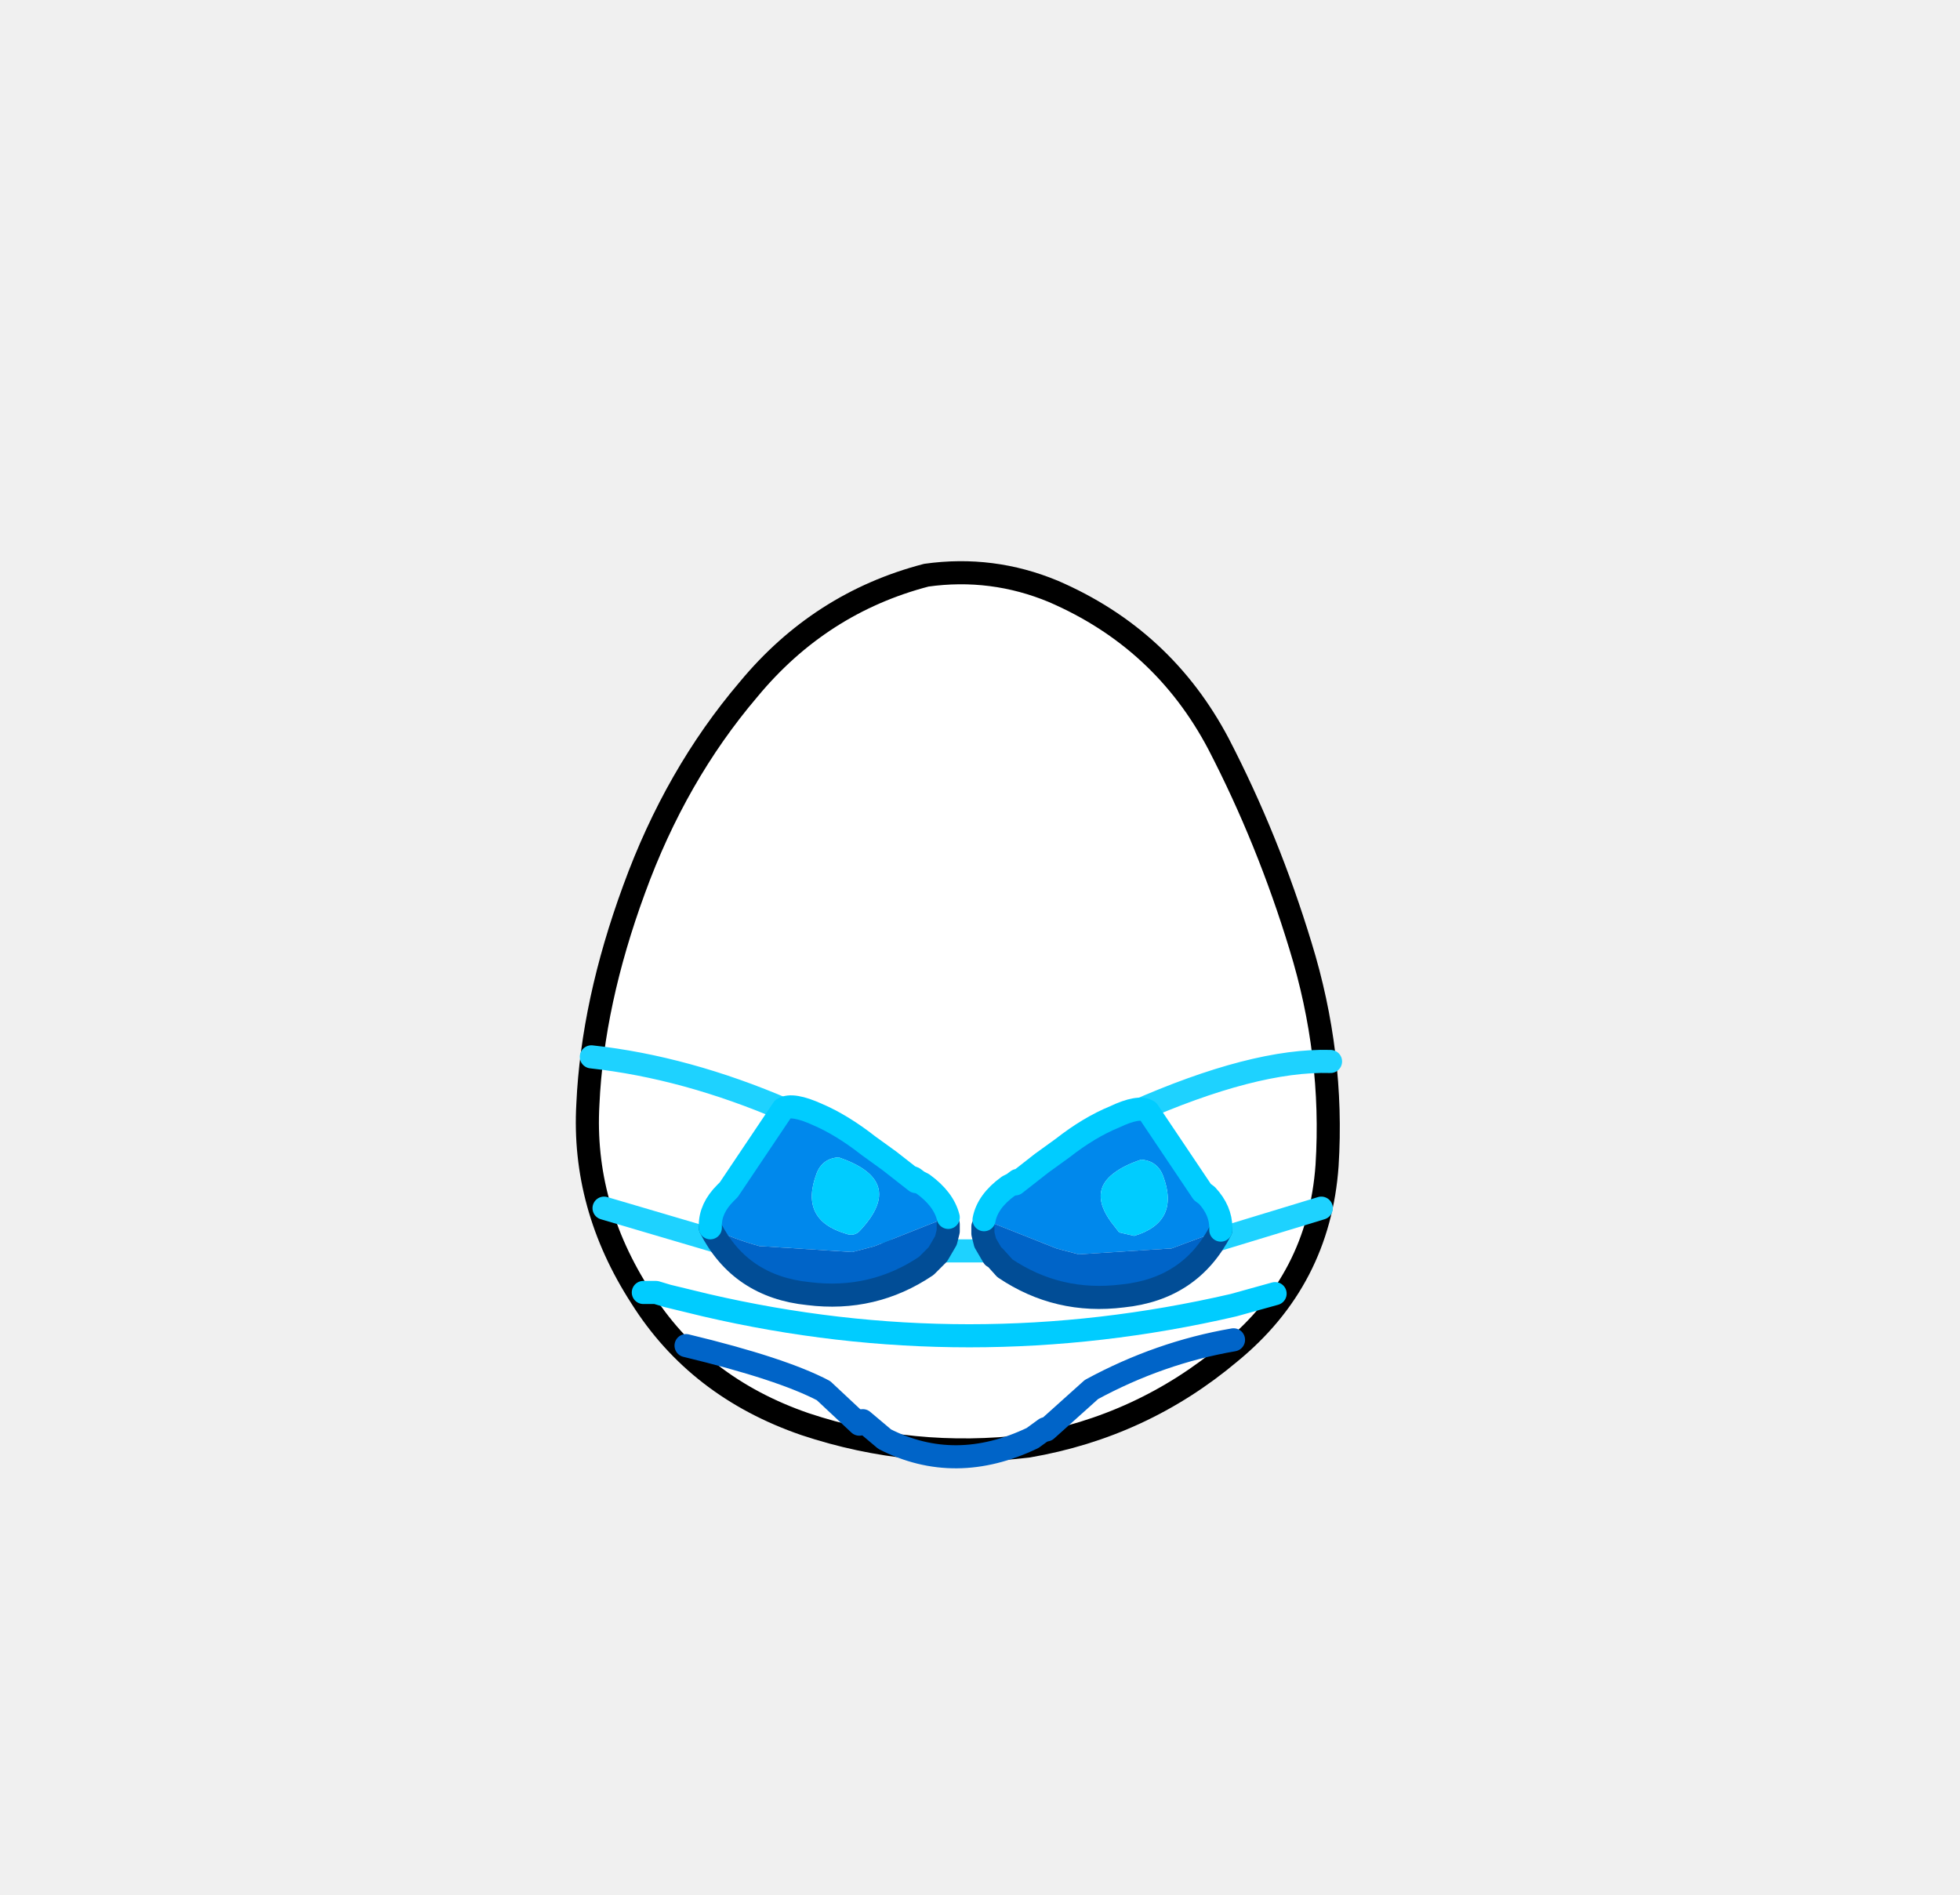
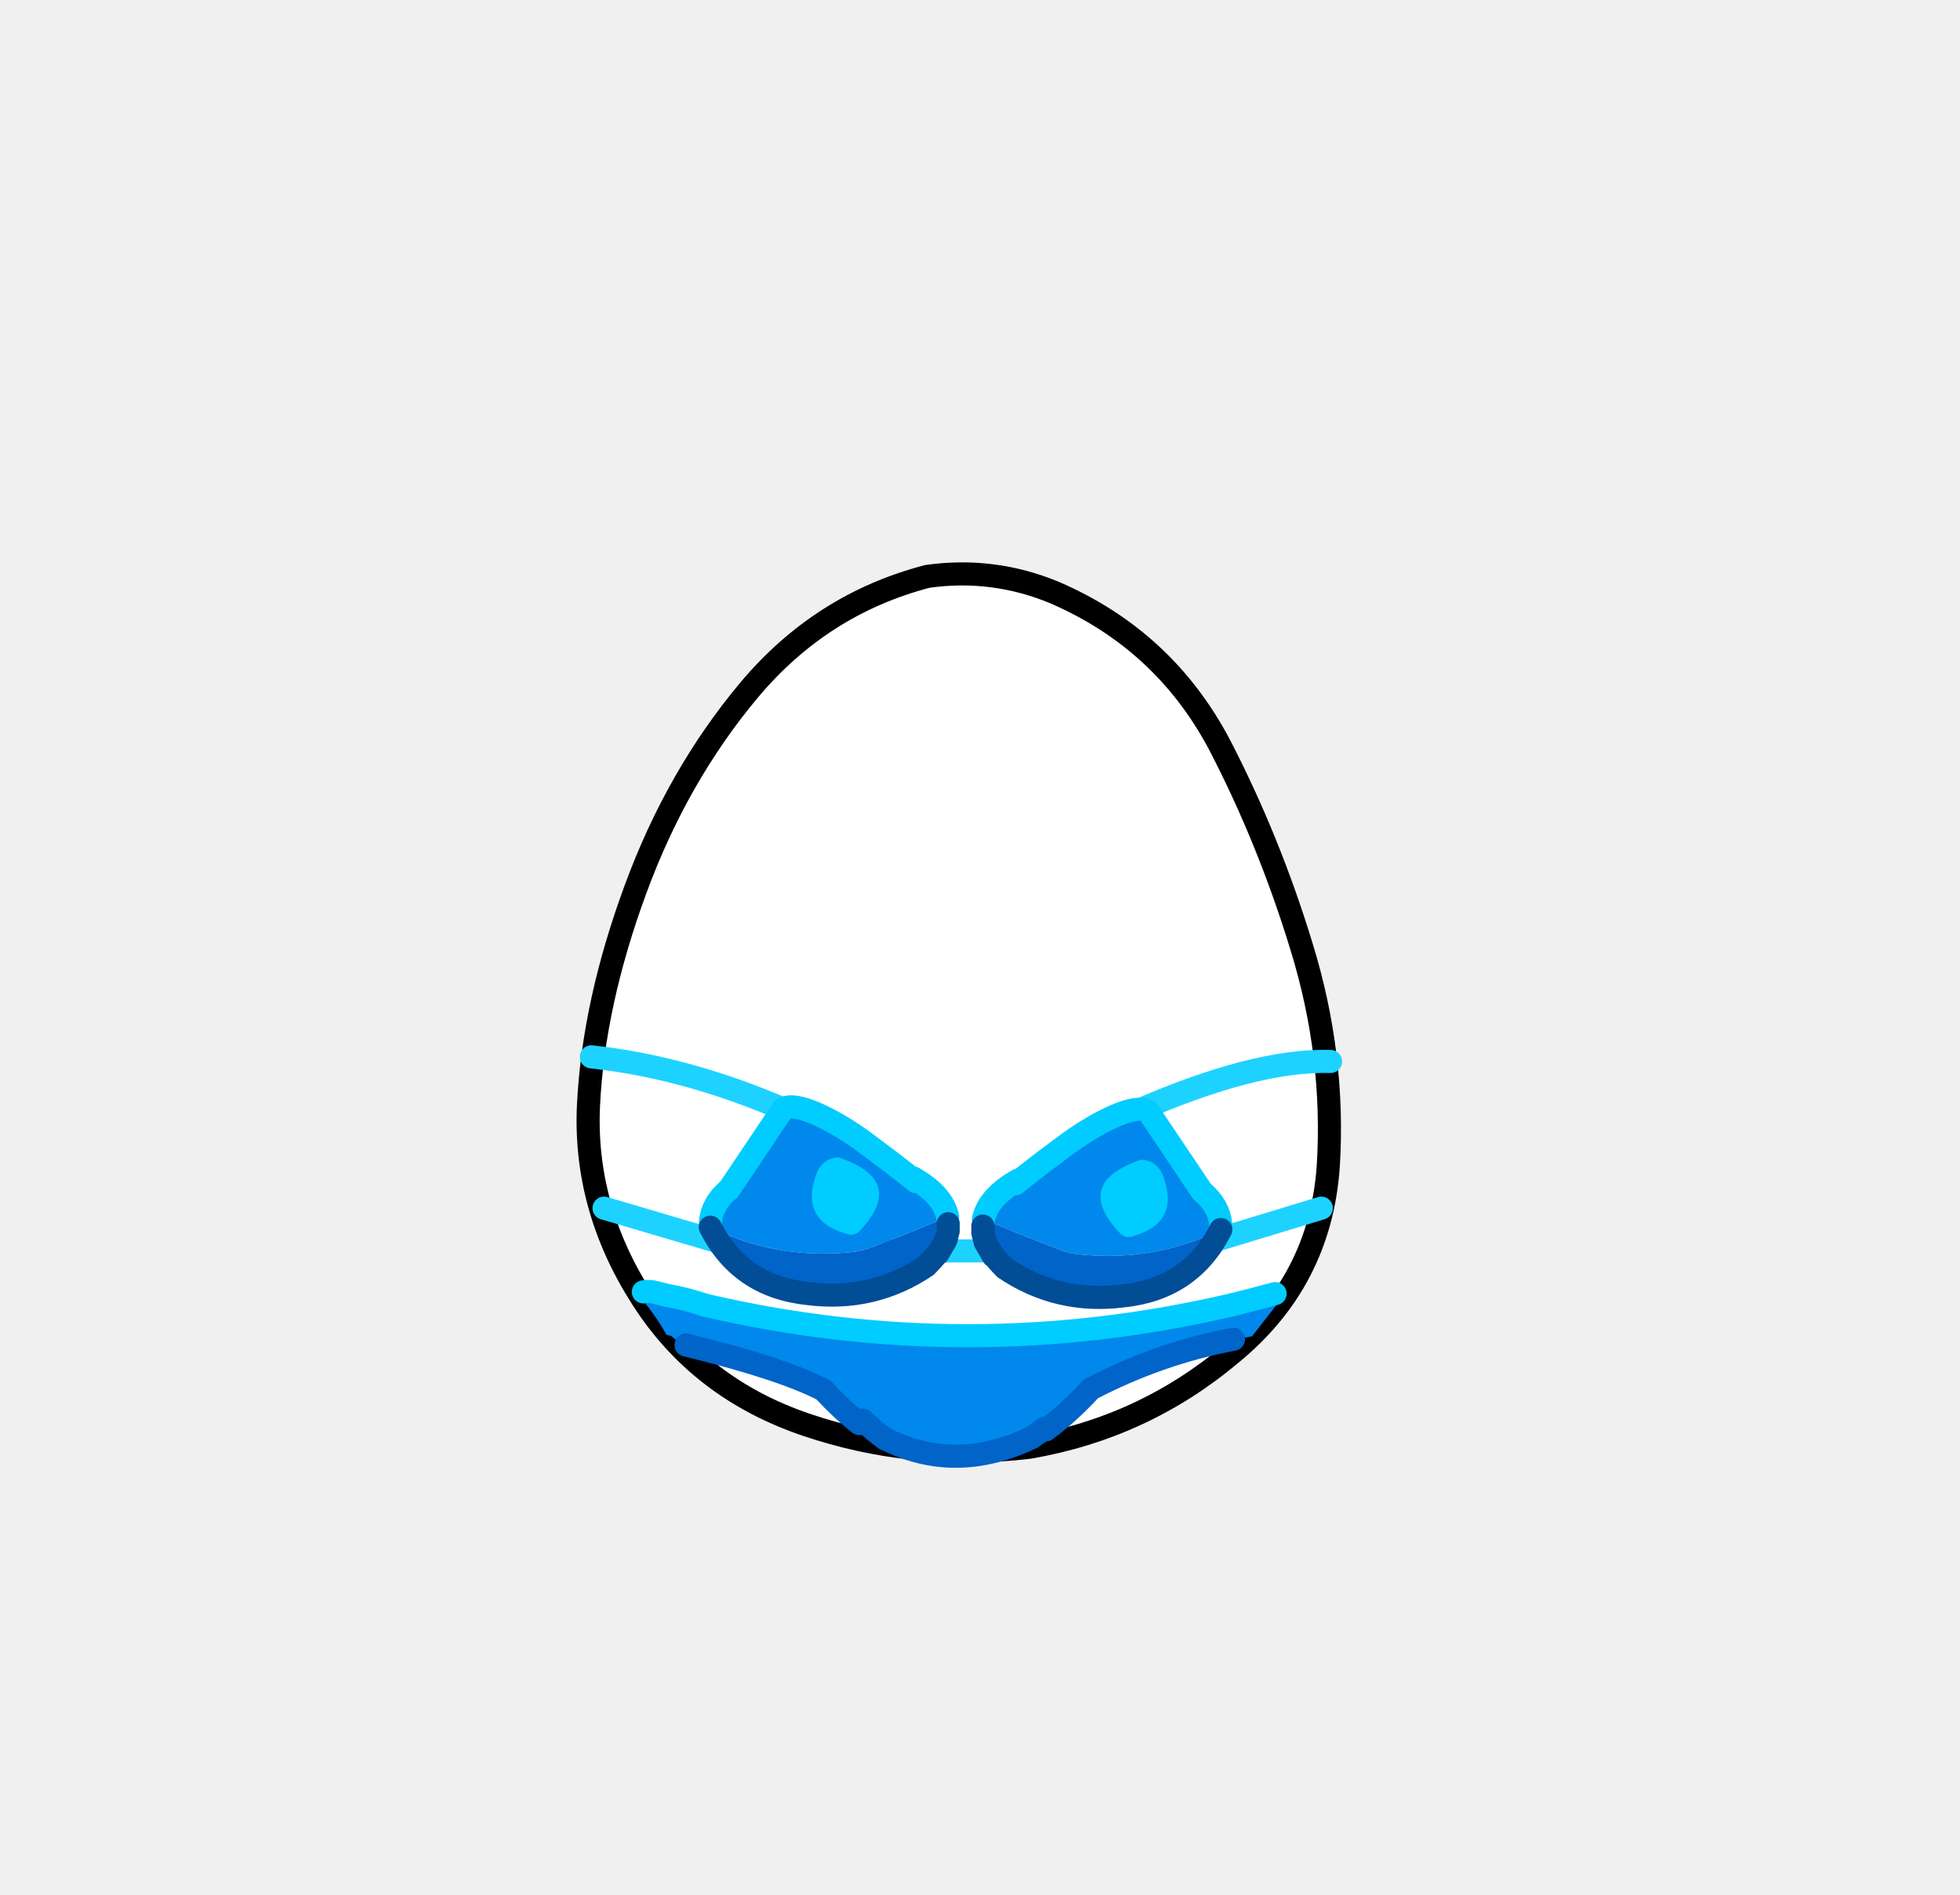
- <svg xmlns="http://www.w3.org/2000/svg" xmlns:xlink="http://www.w3.org/1999/xlink" height="82" width="84.85">
-   <g transform="translate(37.4 42.25)">
-     <use height="38" transform="translate(-11.95 -17.45)" width="32.05" xlink:href="#a" />
-     <use height="38.95" transform="translate(-12.45 -17.95)" width="33.05" xlink:href="#b" />
-     <use height="18.3" transform="translate(-12.3 3)" width="33" xlink:href="#c" />
-   </g>
-   <defs>
+ <svg xmlns="http://www.w3.org/2000/svg" xmlns:xlink="http://www.w3.org/1999/xlink" height="82" width="84.85" version="1.1" id="svg12914">
+   <defs id="defs12912">
    <path d="M27.35 7.4q2.15 4.15 3.55 8.75 1.45 4.7 1.15 9.5-.35 4.95-4.2 8.1-3.8 3.2-8.75 4.05l-2.6.2q-3.6 0-7.05-1.15-4.65-1.6-7.1-5.5Q-.2 27.4.05 23q.2-4.4 2-9.3Q3.85 8.75 7 5.05 10.1 1.3 14.7.1l1.8-.1q1.9.05 3.7.8 4.75 2.05 7.15 6.6" fill="#fff" fill-rule="evenodd" transform="translate(-.05)" id="d" />
    <path d="M27.35 7.4Q24.95 2.85 20.2.8 17.55-.3 14.7.1 10.1 1.3 7 5.05q-3.15 3.7-4.95 8.65-1.8 4.9-2 9.3-.25 4.4 2.3 8.35 2.45 3.9 7.1 5.5 4.65 1.55 9.65.95 4.95-.85 8.75-4.05 3.85-3.15 4.2-8.1.3-4.8-1.15-9.5-1.4-4.6-3.55-8.75Z" fill="none" stroke="#000" stroke-linecap="round" stroke-linejoin="round" transform="translate(.45 .5)" id="e" />
    <use height="38" width="32.05" xlink:href="#d" id="a" />
    <use height="38.95" width="33.05" xlink:href="#e" id="b" />
    <g id="c">
-       <path d="M7.3 20q-3.4 2.2-6.4.05Q3.95 21.6 7.3 20" fill="#0088ec" fill-rule="evenodd" transform="translate(12.3 -3)" />
-       <path d="m-3.45 17.1-.05-.1.05.05v.05m14.45.15-.05-.05H11v.05" fill="#8e9ad7" fill-rule="evenodd" transform="translate(12.3 -3)" />
-       <path d="m15.2 11.45 4.6-1.4M11.7 5.9q5.2-2.3 8.5-2.2m-26.7 7.75-4.75-1.4M-3.4 5.8q-4.3-1.85-8.4-2.3" fill="none" stroke="#1ed2ff" stroke-linecap="round" stroke-linejoin="round" transform="translate(12.3 -3)" />
-       <path d="M7.3 20q-3.35 1.6-6.4.05l-.95-.8M7.3 20l.55-.4" fill="none" stroke="#0064c8" stroke-linecap="round" stroke-linejoin="round" transform="translate(12.3 -3)" />
-       <path d="m16 14.25 1.8-.5m-27.35-.05h.05m0 0h.5l.5.15 1.65.4q11.4 2.65 22.85 0" fill="none" stroke="#0cf" stroke-linecap="round" stroke-linejoin="round" transform="translate(12.3 -3)" />
-       <path d="M7.2 11.9H1.15" fill="none" stroke="#1ed2ff" stroke-linecap="round" stroke-linejoin="round" transform="translate(12.3 -3)" />
-       <path d="M3.65 10.45v.3l-.05-.3h.05" fill="#f90000" fill-rule="evenodd" transform="translate(12.3 -3)" />
-       <path d="M-6.65 10.9v-.1q0-.75.65-1.4l.15-.15 2.35-3.5Q-3.1 5.5-2 6q1.05.45 2.2 1.35l.9.65 1.15.9q-.3-.25-.1-.15l.2.15.2.1q.9.65 1.1 1.45H3.6L.45 11.7l-.95.25-3.9-.25h-.1q-1.1-.3-2.15-.8m5.85.25q.4.15.65-.15 2-2.15-.95-3.15-.7.05-.95.7-.75 2 1.25 2.6" fill="#0088ec" fill-rule="evenodd" transform="translate(12.3 -3)" />
-       <path d="M3.65 10.75v.3l-.1.4-.35.6-.5.5q-2.3 1.55-5.1 1.2-2.95-.3-4.25-2.85 1.05.5 2.15.8h.1l3.9.25.95-.25 3.15-1.25.05.3" fill="#0064c8" fill-rule="evenodd" transform="translate(12.3 -3)" />
-       <path d="M-.8 11.15q-2-.6-1.25-2.6.25-.65.95-.7 2.95 1 .95 3.15-.25.3-.65.15" fill="#0cf" fill-rule="evenodd" transform="translate(12.3 -3)" />
-       <path d="M3.65 10.75v.3l-.1.4-.35.6-.5.5q-2.3 1.55-5.1 1.2-2.95-.3-4.25-2.85" fill="none" stroke="#014d96" stroke-linecap="round" stroke-linejoin="round" transform="translate(12.3 -3)" />
-       <path d="M-6.65 10.9v-.1q0-.75.65-1.4l.15-.15 2.35-3.5Q-3.1 5.5-2 6q1.05.45 2.2 1.35l.9.65 1.15.9q-.3-.25-.1-.15l.2.15.2.1q.9.65 1.1 1.45" fill="none" stroke="#0cf" stroke-linecap="round" stroke-linejoin="round" transform="translate(12.3 -3)" />
-       <path d="M5.2 10.55q.15-.8 1.05-1.45l.2-.1.2-.15-.1.15 1.15-.9.9-.65q1.15-.9 2.25-1.35 1.05-.5 1.45-.25l2.35 3.5.2.15q.6.65.6 1.4v.1l-2.15.8h-.1l-3.9.25-.95-.25-3.15-1.25m5.6-2q-1.05.8-.1 2.1l.35.45.65.15q2-.6 1.25-2.6-.25-.65-.95-.7-.75.25-1.2.6" fill="#0088ec" fill-rule="evenodd" transform="translate(12.3 -3)" />
-       <path d="m5.2 10.55 3.15 1.25.95.25 3.9-.25h.1l2.15-.8q-1.3 2.55-4.25 2.85-2.8.35-5.1-1.2l-.45-.5H5.6l-.35-.6-.1-.4v-.3l.05-.3" fill="#0064c8" fill-rule="evenodd" transform="translate(12.3 -3)" />
-       <path d="M10.8 8.55q.45-.35 1.2-.6.7.05.95.7.75 2-1.25 2.6l-.65-.15-.35-.45q-.95-1.3.1-2.1" fill="#0cf" fill-rule="evenodd" transform="translate(12.3 -3)" />
-       <path d="M15.45 11q-1.3 2.55-4.25 2.85-2.8.35-5.1-1.2l-.45-.5H5.6l-.35-.6-.1-.4v-.3" fill="none" stroke="#014d96" stroke-linecap="round" stroke-linejoin="round" transform="translate(12.3 -3)" />
-       <path d="M15.45 11v-.1q0-.75-.6-1.4l-.2-.15-2.35-3.5q-.4-.25-1.45.25-1.1.45-2.25 1.35l-.9.65-1.15.9.1-.15-.2.15-.2.1q-.9.65-1.05 1.45" fill="none" stroke="#0cf" stroke-linecap="round" stroke-linejoin="round" transform="translate(12.3 -3)" />
-       <path d="m7.9 19.65 1.95-1.75q2.95-1.6 6.15-2.15M-7.7 16q4.15 1 5.95 1.95L-.2 19.4" fill="none" stroke="#0064c8" stroke-linecap="round" stroke-linejoin="round" transform="translate(12.3 -3)" />
+       <path d="M7.3 20q-3.4 2.2-6.4.05Q3.95 21.6 7.3 20" fill="#0088ec" fill-rule="evenodd" transform="translate(12.3 -3)" id="path12875" />
+       <path d="m-3.45 17.1-.05-.1.05.05v.05m14.45.15-.05-.05H11v.05" fill="#8e9ad7" fill-rule="evenodd" transform="translate(12.3 -3)" id="path12877" />
+       <path d="m15.2 11.45 4.6-1.4M11.7 5.9q5.2-2.3 8.5-2.2m-26.7 7.75-4.75-1.4M-3.4 5.8q-4.3-1.85-8.4-2.3" fill="none" stroke="#1ed2ff" stroke-linecap="round" stroke-linejoin="round" transform="translate(12.3 -3)" id="path12879" />
+       <path d="M7.3 20q-3.35 1.6-6.4.05l-.95-.8M7.3 20l.55-.4" fill="none" stroke="#0064c8" stroke-linecap="round" stroke-linejoin="round" transform="translate(12.3 -3)" id="path12881" />
+       <path d="m16 14.25 1.8-.5m-27.35-.05h.05m0 0h.5l.5.15 1.65.4q11.4 2.65 22.85 0" fill="none" stroke="#0cf" stroke-linecap="round" stroke-linejoin="round" transform="translate(12.3 -3)" id="path12883" />
+       <path d="M7.2 11.9H1.15" fill="none" stroke="#1ed2ff" stroke-linecap="round" stroke-linejoin="round" transform="translate(12.3 -3)" id="path12885" />
+       <path d="M3.65 10.45v.3l-.05-.3h.05" fill="#f90000" fill-rule="evenodd" transform="translate(12.3 -3)" id="path12887" />
+       <path d="M-6.65 10.9v-.1q0-.75.65-1.4l.15-.15 2.35-3.5Q-3.1 5.5-2 6q1.05.45 2.2 1.35l.9.65 1.15.9q-.3-.25-.1-.15l.2.15.2.1q.9.65 1.1 1.45H3.6L.45 11.7l-.95.25-3.9-.25h-.1q-1.1-.3-2.15-.8m5.85.25q.4.15.65-.15 2-2.15-.95-3.15-.7.05-.95.7-.75 2 1.25 2.6" fill="#0088ec" fill-rule="evenodd" transform="translate(12.3 -3)" id="path12889" />
+       <path d="M3.65 10.75v.3l-.1.4-.35.6-.5.5q-2.3 1.55-5.1 1.2-2.95-.3-4.25-2.85 1.05.5 2.15.8h.1l3.9.25.95-.25 3.15-1.25.05.3" fill="#0064c8" fill-rule="evenodd" transform="translate(12.3 -3)" id="path12891" />
+       <path d="M-.8 11.15q-2-.6-1.25-2.6.25-.65.95-.7 2.95 1 .95 3.15-.25.3-.65.15" fill="#0cf" fill-rule="evenodd" transform="translate(12.3 -3)" id="path12893" />
+       <path d="M3.65 10.75v.3l-.1.4-.35.6-.5.5q-2.3 1.55-5.1 1.2-2.95-.3-4.25-2.85" fill="none" stroke="#014d96" stroke-linecap="round" stroke-linejoin="round" transform="translate(12.3 -3)" id="path12895" />
+       <path d="M-6.65 10.9v-.1q0-.75.65-1.4l.15-.15 2.35-3.5Q-3.1 5.5-2 6q1.05.45 2.2 1.35l.9.65 1.15.9q-.3-.25-.1-.15l.2.15.2.1q.9.65 1.1 1.45" fill="none" stroke="#0cf" stroke-linecap="round" stroke-linejoin="round" transform="translate(12.3 -3)" id="path12897" />
+       <path d="M5.2 10.55q.15-.8 1.05-1.45l.2-.1.2-.15-.1.15 1.15-.9.9-.65q1.15-.9 2.25-1.35 1.05-.5 1.45-.25l2.35 3.5.2.15q.6.65.6 1.4v.1l-2.15.8h-.1l-3.9.25-.95-.25-3.15-1.25m5.6-2q-1.05.8-.1 2.1l.35.45.65.15q2-.6 1.25-2.6-.25-.65-.95-.7-.75.25-1.2.6" fill="#0088ec" fill-rule="evenodd" transform="translate(12.3 -3)" id="path12899" />
+       <path d="m5.2 10.55 3.15 1.25.95.25 3.9-.25h.1l2.15-.8q-1.3 2.55-4.25 2.85-2.8.35-5.1-1.2l-.45-.5H5.6l-.35-.6-.1-.4v-.3l.05-.3" fill="#0064c8" fill-rule="evenodd" transform="translate(12.3 -3)" id="path12901" />
+       <path d="M10.8 8.55q.45-.35 1.2-.6.7.05.95.7.75 2-1.25 2.6l-.65-.15-.35-.45q-.95-1.3.1-2.1" fill="#0cf" fill-rule="evenodd" transform="translate(12.3 -3)" id="path12903" />
+       <path d="M15.45 11q-1.3 2.55-4.25 2.85-2.8.35-5.1-1.2l-.45-.5H5.6l-.35-.6-.1-.4v-.3" fill="none" stroke="#014d96" stroke-linecap="round" stroke-linejoin="round" transform="translate(12.3 -3)" id="path12905" />
+       <path d="M15.45 11v-.1q0-.75-.6-1.4l-.2-.15-2.35-3.5q-.4-.25-1.45.25-1.1.45-2.25 1.35l-.9.65-1.15.9.1-.15-.2.15-.2.1q-.9.65-1.05 1.45" fill="none" stroke="#0cf" stroke-linecap="round" stroke-linejoin="round" transform="translate(12.3 -3)" id="path12907" />
+       <path d="m7.9 19.65 1.95-1.75q2.95-1.6 6.15-2.15M-7.7 16q4.15 1 5.95 1.95L-.2 19.4" fill="none" stroke="#0064c8" stroke-linecap="round" stroke-linejoin="round" transform="translate(12.3 -3)" id="path12909" />
    </g>
+     <filter id="filter177" filterUnits="objectBoundingBox" width="1" height="1" x="0" y="0">
+       <feColorMatrix type="matrix" in="SourceGraphic" values="0 0 0 0 1 0 0 0 0 1 0 0 0 0 1 0 0 0 1 0" result="colorTrans" id="feColorMatrix1349" />
+     </filter>
  </defs>
+   <g style="display:inline" id="g4238" transform="translate(37.4,42.25)">
+     <g id="use4178" style="filter:url(#filter177)" transform="translate(-11.949,-17.399)">
+       <path fill="#ffffff" d="M 30.9,16.15 Q 29.5,11.55 27.35,7.4 24.95,2.85 20.2,0.8 18.396,0.051 16.5,0 15.61,-0.028 14.7,0.1 10.098,1.3 6.975,5.025 3.854,8.753 2.05,13.675 0.239,18.598 0.025,23 q -0.207,4.398 2.3,8.325 2.493,3.927 7.125,5.5 3.426,1.162 7.05,1.15 1.288,-0.018 2.6,-0.175 4.95,-0.85 8.75,-4.05 3.85,-3.15 4.2,-8.1 0.3,-4.8 -1.15,-9.5" id="path13133" />
+     </g>
+     <g id="use4180" transform="translate(-11.949,-17.399)">
+       <path fill="none" stroke="#000000" stroke-linecap="round" stroke-linejoin="round" d="M 30.9,16.15 Q 29.5,11.55 27.35,7.4 24.95,2.85 20.2,0.8 17.55,-0.3 14.7,0.1 10.098,1.3 6.975,5.025 3.854,8.753 2.05,13.675 0.239,18.598 0.025,23 q -0.207,4.398 2.3,8.325 2.493,3.927 7.125,5.5 4.644,1.574 9.65,0.975 4.95,-0.85 8.75,-4.05 3.85,-3.15 4.2,-8.1 0.3,-4.8 -1.15,-9.5" id="path13137" />
+     </g>
+     <path fill="#0088ec" d="m 9.625,17.925 q 0.204,-0.139 0.4,-0.275 0.139,-0.06 0.275,-0.1 0.05,-0.004 0.1,-0.05 0.05,-0.038 0.1,-0.075 l 0.05,-0.05 q 0.233,0.01 0.425,-0.125 L 10.95,17.2 11,17.175 q 1.961,-0.956 4.2,-1.3 l 1.6,-0.275 1.15,-1.475 -1.975,0.1 Q 4.532,16.907 -6.875,14.25 -7.671,13.977 -8.525,13.825 -8.641,13.816 -8.75,13.8 -9,13.838 -9.25,13.875 -9.321,13.785 -9.4,13.7 H -9.425 Q -9.469,13.696 -9.5,13.675 H -9.55 Q -9.6,13.667 -9.6,13.7 q -0.1,0.009 -0.15,0.1 0,0.038 0.05,0.075 0.489,0.589 0.9,1.225 0.126,0.21 0.25,0.425 0.106,0.048 0.2,0.05 0.335,0.319 0.85,0.475 0.119,0.03 0.225,0.05 0.621,0.179 1.125,0.25 h 0.05 q 1.292,0.165 2.45,0.6 0.076,0.026 0.15,0.05 l 0.05,0.025 -0.025,0.05 0.025,0.025 q 0.2,0.204 0.55,0.325 0.549,0.206 1.025,0.5 h 0.625 l 0.05,-0.025 0.025,0.025 q 0.554,0.733 1.125,1.3 0.47,0.454 0.95,0.8 3.06,1.554 6.375,-0.05 0.272,-0.183 0.55,-0.4 0.886,-0.676 1.8,-1.65 M -8.75,13.8 Q -9,13.838 -9.25,13.875 -9.321,13.785 -9.4,13.7 H -9.425 Q -9.469,13.696 -9.5,13.675 h -0.05 q 0.266,-0.048 0.525,0.025 0.246,0.068 0.5,0.125 Q -8.641,13.816 -8.75,13.8" id="path4182" />
+     <path fill="#0088ec" d="M 0.9,20.025 Q 3.884,22.22 7.275,19.975 3.96,21.579 0.9,20.025" id="path4184" />
+     <path fill="#0088ec" d="m 1.075,15.125 q 3.277,0.417 7.075,0 0.117,-0.012 0.225,-0.025 3.647,-0.388 6.25,-0.725 h 0.025 q 0.298,-0.077 0.55,-0.125 l 0.775,-0.025 q -11.443,2.682 -22.85,0.025 0.075,0.011 0.15,0.025 0.779,0.083 1.55,0.15 1.296,0.134 2.6,0.225 0.363,0.04 3.475,0.45 0.08,0.013 0.175,0.025" id="path4186" />
+     <path fill="#8e9ad7" d="m 11,17.225 v -0.05 L 10.95,17.2 10.975,17.25 11,17.225" id="path4188" />
+     <path fill="#8e9ad7" d="m -3.5,17 q 0,0.041 0.025,0.075 L -3.45,17.025 -3.5,17" id="path4190" />
+     <path fill="none" stroke="#1ed2ff" stroke-linecap="round" stroke-linejoin="round" d="m 15.2,11.45 4.6,-1.4" id="path4192" />
+     <path fill="none" stroke="#1ed2ff" stroke-linecap="round" stroke-linejoin="round" d="M 11.7,5.9 Q 16.898,3.606 20.2,3.7" id="path4194" />
+     <path fill="none" stroke="#0064c8" stroke-linecap="round" stroke-linejoin="round" d="m 0.9,20.025 q -0.48,-0.346 -0.95,-0.8 m 7.875,0.35 q -0.278,0.217 -0.55,0.4" id="path4196" />
+     <path fill="none" stroke="#00ccff" stroke-linecap="round" stroke-linejoin="round" d="M 15.975,14.225 Q 16.883,14 17.8,13.75 m -26.325,0.075 q 0.854,0.152 1.65,0.425 m -2.15,-0.55 q 0.246,0.068 0.5,0.125 m -1.025,-0.15 q 0.266,-0.048 0.525,0.025" id="path4198" />
+     <path fill="none" stroke="#00ccff" stroke-linecap="round" stroke-linejoin="round" d="M 15.975,14.225 Q 4.532,16.907 -6.875,14.25" id="path4200" />
+     <path fill="none" stroke="#0064c8" stroke-linecap="round" stroke-linejoin="round" d="m 0.9,20.025 q 3.06,1.554 6.375,-0.05" id="path4202" />
+     <path fill="none" stroke="#1ed2ff" stroke-linecap="round" stroke-linejoin="round" d="m -6.5,11.45 -4.75,-1.4" id="path4204" />
+     <path fill="none" stroke="#1ed2ff" stroke-linecap="round" stroke-linejoin="round" d="M -3.4,5.8 Q -7.691,3.946 -11.8,3.5" id="path4206" />
+     <path fill="none" stroke="#1ed2ff" stroke-linecap="round" stroke-linejoin="round" d="M 7.2,11.9 H 1.15" id="path4208" />
+     <path fill="#0088ec" d="M 1.1,8 Q 0.672,7.676 0.2,7.325 -0.955,6.455 -2.025,5.975 -3.095,5.505 -3.5,5.75 l -2.35,3.5 q -0.098,0.071 -0.175,0.15 -0.625,0.628 -0.625,1.4 0,0.038 0,0.075 1.047,0.517 2.15,0.8 0.05,0.013 0.1,0.025 1.872,0.465 3.9,0.25 Q 0,11.9 0.45,11.7 2.063,11.095 3.6,10.425 H 3.625 Q 3.446,9.629 2.55,9 2.452,8.932 2.35,8.875 2.251,8.807 2.15,8.75 1.956,8.64 2.25,8.9 1.72,8.476 1.1,8" id="path4210" />
+     <path fill="#00ccff" d="m -0.8,11.15 q 0.4,0.15 0.65,-0.15 2,-2.15 -0.95,-3.15 -0.7,0.05 -0.95,0.7 -0.75,2 1.25,2.6" id="path4212" />
+     <path fill="#f90000" d="M 3.65,10.725 Q 3.644,10.572 3.625,10.425 H 3.6 q 0.041,0.149 0.05,0.3" id="path4214" />
+     <path fill="#0064c8" d="M 3.65,10.8 V 10.725 Q 3.641,10.574 3.6,10.425 2.063,11.095 0.45,11.7 0,11.9 -0.5,11.95 q -2.028,0.215 -3.9,-0.25 -0.05,-0.012 -0.1,-0.025 -1.103,-0.283 -2.15,-0.8 1.3,2.575 4.25,2.875 2.8,0.35 5.1,-1.2 0.25,-0.25 0.475,-0.525 H 3.2 l 0.35,-0.6 0.1,-0.4 q -0.004,-0.046 0,-0.1 0,-0.062 0,-0.125" id="path4216" />
+     <path fill="none" stroke="#00ccff" stroke-linecap="round" stroke-linejoin="round" d="m -2.025,5.975 q 1.07,0.48 2.225,1.35 M -3.5,5.75 q 0.405,-0.245 1.475,0.225 M -5.85,9.25 -3.5,5.75 M -6.025,9.4 Q -5.948,9.321 -5.85,9.25 m -0.8,1.55 q 0,-0.772 0.625,-1.4 m -0.625,1.475 q 0,-0.037 0,-0.075 M 2.55,9 q 0.896,0.629 1.075,1.425 M 2.35,8.875 Q 2.452,8.932 2.55,9 M 2.15,8.75 q 0.101,0.057 0.2,0.125 M 2.25,8.9 Q 1.956,8.64 2.15,8.75 M 1.1,8 Q 1.72,8.476 2.25,8.9 M 0.2,7.325 Q 0.672,7.676 1.1,8" id="path4218" />
+     <path fill="none" stroke="#014d96" stroke-linecap="round" stroke-linejoin="round" d="m -2.4,13.75 q -2.95,-0.3 -4.25,-2.875 M 2.7,12.55 q -2.3,1.55 -5.1,1.2 M 3.175,12.025 Q 2.95,12.3 2.7,12.55 M 3.2,12.025 H 3.175 m 0.375,-0.6 -0.35,0.6 m 0.45,-1 -0.1,0.4 m 0.1,-0.5 q -0.004,0.054 0,0.1 m 0,-0.225 q 0,0.063 0,0.125 m 0,-0.2 V 10.8" id="path4220" />
+     <path fill="#0088ec" d="M 12.3,5.85 Q 11.895,5.605 10.825,6.075 9.755,6.555 8.6,7.425 8.128,7.776 7.7,8.1 7.08,8.576 6.55,9 6.844,8.74 6.65,8.85 6.549,8.907 6.45,8.975 6.348,9.032 6.25,9.1 5.354,9.729 5.175,10.525 H 5.2 q 1.537,0.67 3.15,1.275 0.45,0.2 0.95,0.25 2.028,0.215 3.9,-0.25 0.05,-0.012 0.1,-0.025 1.103,-0.283 2.15,-0.8 0,-0.037 0,-0.075 0,-0.772 -0.625,-1.4 Q 14.748,9.421 14.65,9.35 L 12.3,5.85" id="path4222" />
+     <path fill="#00ccff" d="m 12,7.95 q -0.764,0.259 -1.2,0.6 -1.052,0.817 -0.125,2.1 0.158,0.217 0.375,0.45 0.25,0.3 0.65,0.15 2,-0.6 1.25,-2.6 Q 12.7,8 12,7.95" id="path4224" />
+     <path fill="#0064c8" d="M 13.3,11.775 Q 13.25,11.788 13.2,11.8 11.328,12.265 9.3,12.05 8.8,12 8.35,11.8 6.737,11.195 5.2,10.525 5.159,10.674 5.15,10.825 V 10.9 q 0,0.063 0,0.125 0.004,0.054 0,0.1 l 0.1,0.4 0.35,0.6 H 5.625 Q 5.85,12.4 6.1,12.65 q 2.3,1.55 5.1,1.2 2.95,-0.3 4.25,-2.875 -1.047,0.517 -2.15,0.8" id="path4226" />
+     <path fill="#f90000" d="M 5.2,10.525 H 5.175 q -0.019,0.147 -0.025,0.3 0.009,-0.151 0.05,-0.3" id="path4228" />
+     <path fill="none" stroke="#00ccff" stroke-linecap="round" stroke-linejoin="round" d="m 8.6,7.425 q 1.155,-0.87 2.225,-1.35 M 7.7,8.1 Q 8.128,7.776 8.6,7.425 M 6.55,9 Q 7.08,8.576 7.7,8.1 M 6.65,8.85 Q 6.844,8.74 6.55,9 M 6.45,8.975 Q 6.549,8.907 6.65,8.85 M 6.25,9.1 Q 6.348,9.032 6.45,8.975 m -1.275,1.55 Q 5.354,9.729 6.25,9.1 m 9.2,1.8 q 0,0.038 0,0.075 M 14.825,9.5 q 0.625,0.628 0.625,1.4 m -0.8,-1.55 q 0.098,0.071 0.175,0.15 M 12.3,5.85 14.65,9.35 M 10.825,6.075 Q 11.895,5.605 12.3,5.85" id="path4230" />
+     <path fill="none" stroke="#014d96" stroke-linecap="round" stroke-linejoin="round" d="m 5.15,10.9 v -0.075 m 0,0.2 q 0,-0.062 0,-0.125 m 0,0.225 q 0.004,-0.046 0,-0.1 m 0.1,0.5 -0.1,-0.4 m 0.45,1 -0.35,-0.6 m 0.375,0.6 H 5.6 M 6.1,12.65 Q 5.85,12.4 5.625,12.125 M 11.2,13.85 Q 8.4,14.2 6.1,12.65 m 9.35,-1.675 q -1.3,2.575 -4.25,2.875" id="path4232" />
+     <path fill="none" stroke="#0064c8" stroke-linecap="round" stroke-linejoin="round" d="M 7.875,19.65 Q 8.844,18.94 9.825,17.875 12.808,16.322 16,15.725" id="path4234" />
+     <path fill="none" stroke="#0064c8" stroke-linecap="round" stroke-linejoin="round" d="m -7.7,15.975 q 4.148,1.011 5.95,1.95 0.776,0.839 1.55,1.45" id="path4236" />
+     <animate attributeName="display" repeatCount="indefinite" dur="4.95s" keyTimes="0;0.566;0.576;1" values="none;inline;none;none" />
+   </g>
</svg>
